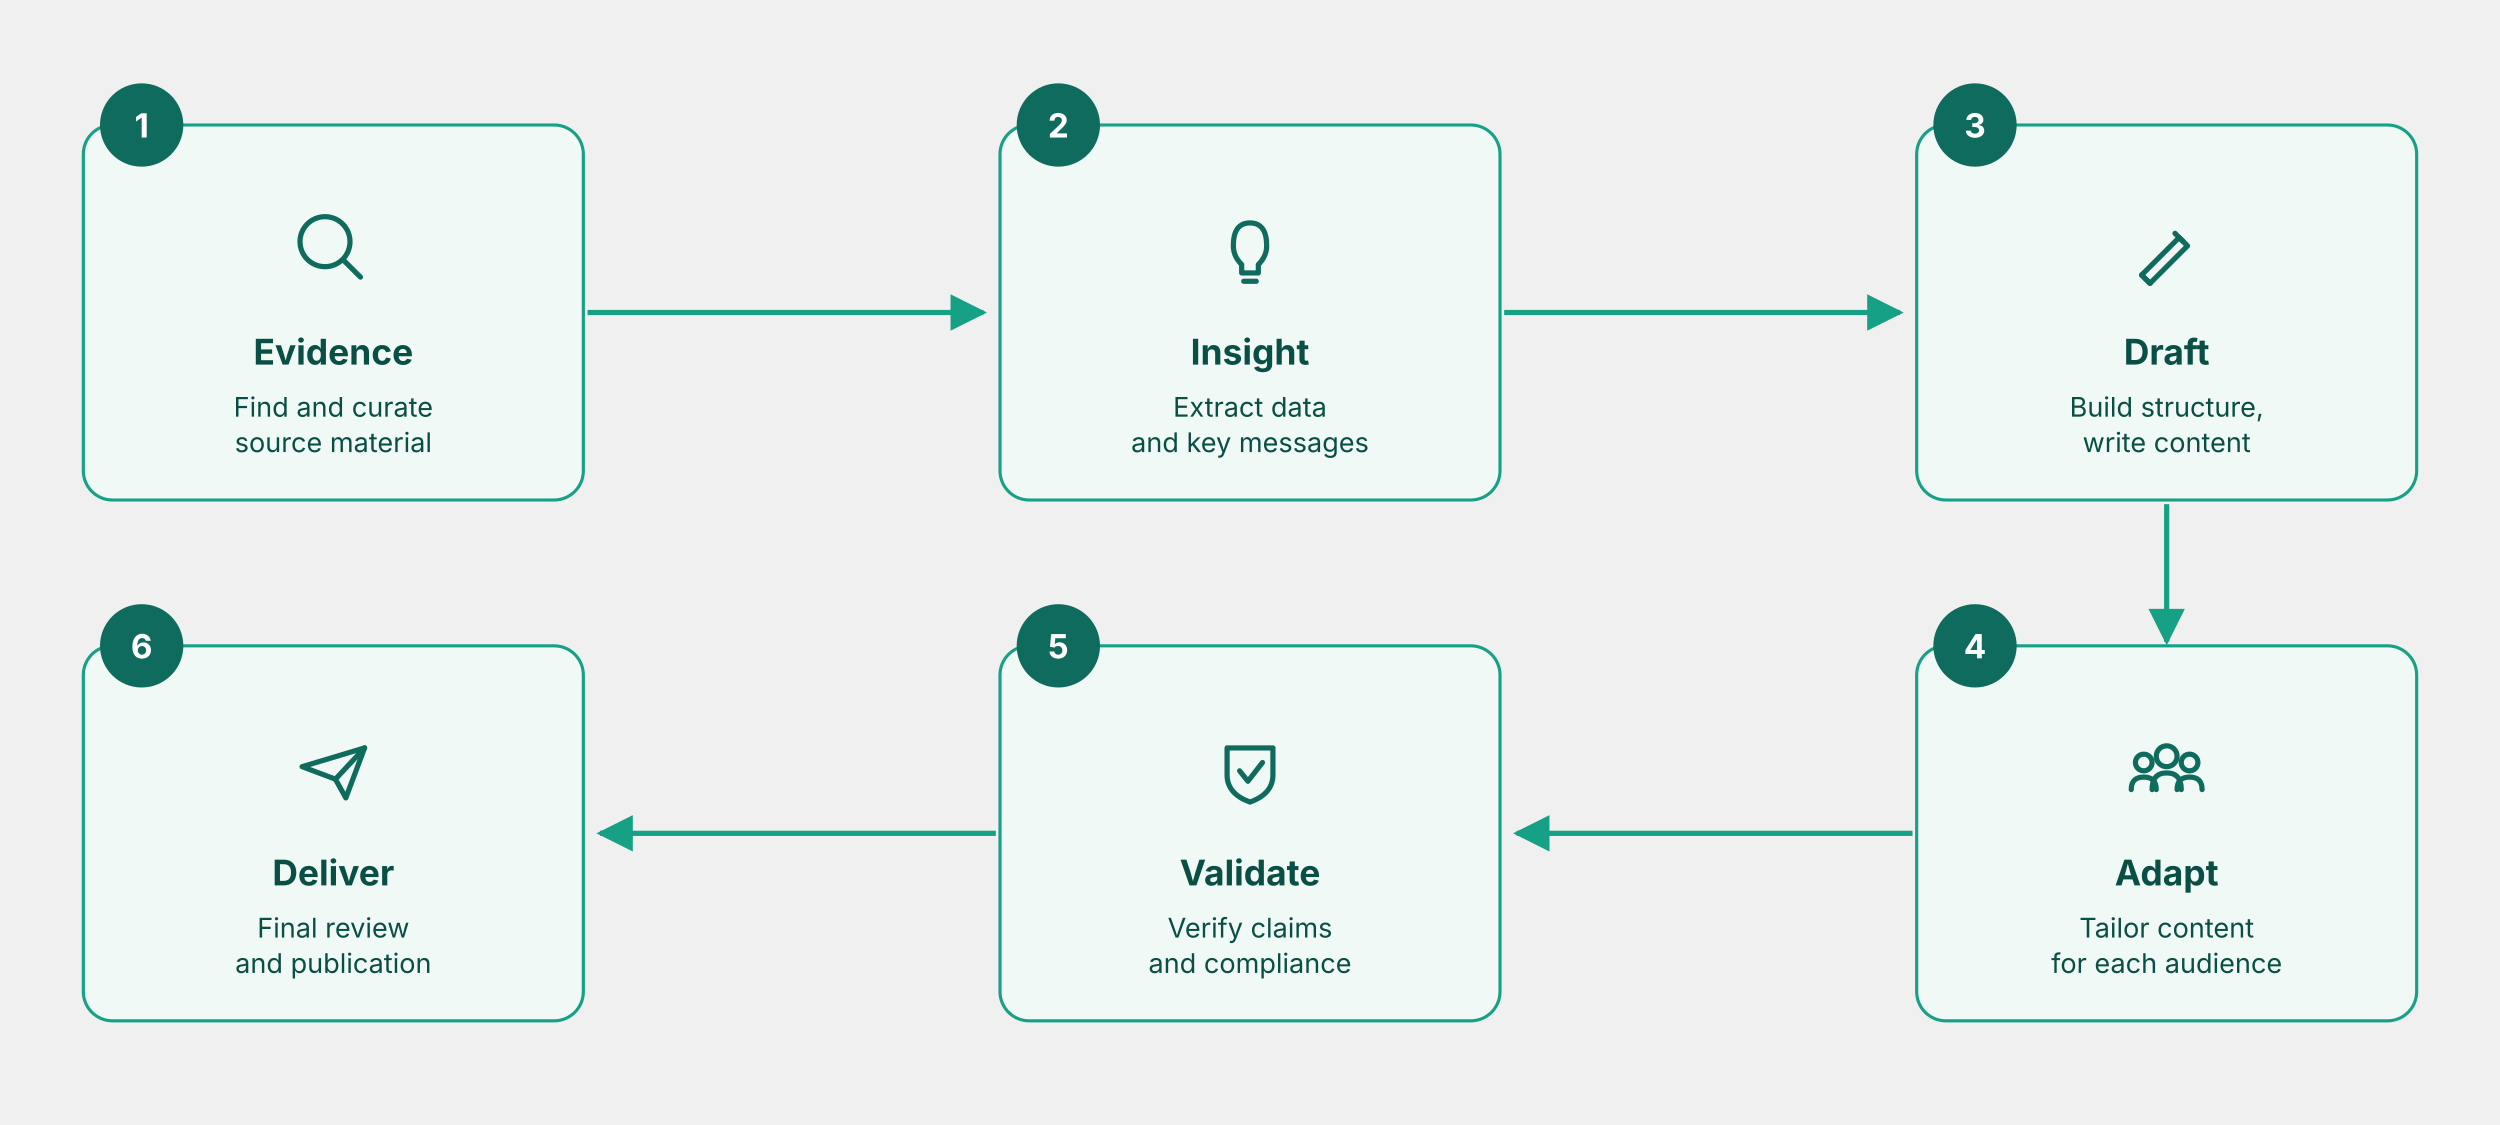
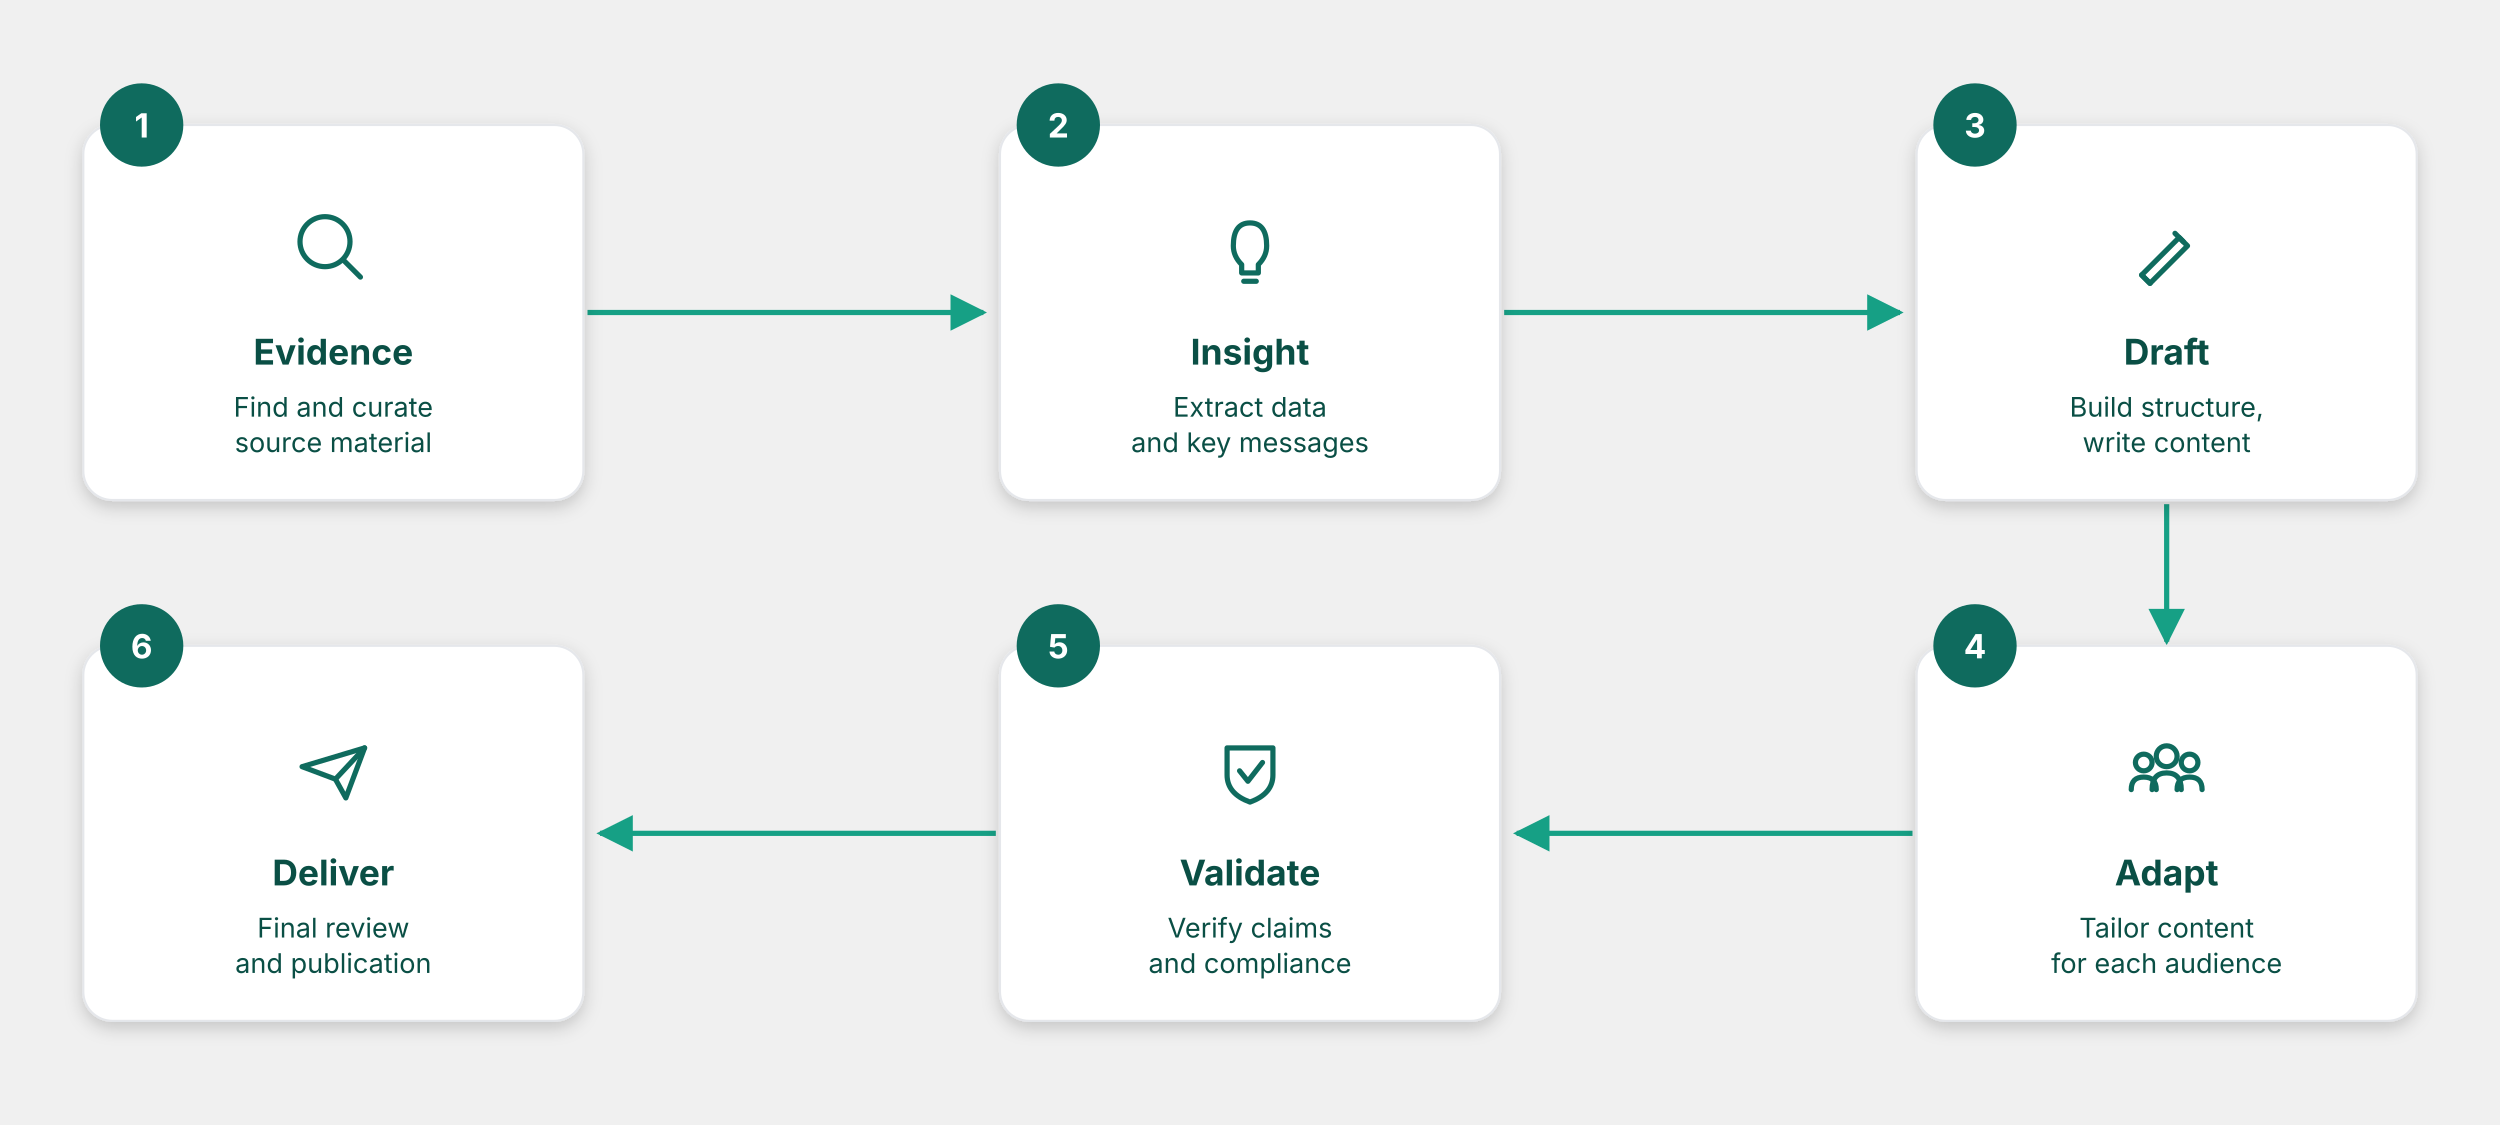
<svg xmlns="http://www.w3.org/2000/svg" viewBox="0 0 1200 540" role="img" aria-label="The medical writing AI workflow lifecycle: Evidence, Insight, Draft, Adapt, Validate, Deliver">
  <defs>
    <marker id="arrow" viewBox="0 0 10 10" refX="9" refY="5" markerWidth="7" markerHeight="7" orient="auto-start-reverse">
      <path d="M 0 0 L 10 5 L 0 10 z" fill="#16A085" />
    </marker>
+     <filter id="cardShadow" x="-10%" y="-10%" width="120%" height="130%">
+       <feGaussianBlur in="SourceAlpha" stdDeviation="4" />
+       <feOffset dx="0" dy="3" result="offsetblur" />
+       <feComponentTransfer>
+         <feFuncA type="linear" slope="0.18" />
+       </feComponentTransfer>
+       <feMerge>
+         <feMergeNode />
+         <feMergeNode in="SourceGraphic" />
+       </feMerge>
+     </filter>
    <style>
-       .node-bg { fill: #F0F9F6; stroke: #16A085; stroke-width: 1.5; }
+       .node-bg { fill: #FFFFFF; stroke: #E5E7EB; stroke-width: 1; filter: url(#cardShadow); }
      .num-bg { fill: #0F6B5E; }
      .num-text { fill: #ffffff; font-family: -apple-system, BlinkMacSystemFont, 'Inter', 'Segoe UI', sans-serif; font-size: 16px; font-weight: 700; }
      .title { fill: #0A4F45; font-family: -apple-system, BlinkMacSystemFont, 'Inter', 'Segoe UI', sans-serif; font-size: 17px; font-weight: 700; }
      .caption { fill: #0A4F45; font-family: -apple-system, BlinkMacSystemFont, 'Inter', 'Segoe UI', sans-serif; font-size: 13px; font-weight: 400; }
      .icon { stroke: #0F6B5E; stroke-width: 2.5; fill: none; stroke-linecap: round; stroke-linejoin: round; }
    </style>
  </defs>
  <line x1="282" y1="150" x2="472" y2="150" stroke="#16A085" stroke-width="2.5" marker-end="url(#arrow)" />
  <line x1="722" y1="150" x2="912" y2="150" stroke="#16A085" stroke-width="2.5" marker-end="url(#arrow)" />
  <path d="M 1040 242 L 1040 308" stroke="#16A085" stroke-width="2.5" fill="none" marker-end="url(#arrow)" />
  <line x1="918" y1="400" x2="728" y2="400" stroke="#16A085" stroke-width="2.5" marker-end="url(#arrow)" />
  <line x1="478" y1="400" x2="288" y2="400" stroke="#16A085" stroke-width="2.5" marker-end="url(#arrow)" />
  <g transform="translate(40, 60)">
    <rect class="node-bg" width="240" height="180" rx="14" />
    <circle class="num-bg" cx="28" cy="0" r="20" />
    <text class="num-text" x="28" y="6" text-anchor="middle">1</text>
    <g class="icon" transform="translate(120, 60)">
      <circle cx="-4" cy="-4" r="12" />
      <line x1="5" y1="5" x2="13" y2="13" />
    </g>
    <text class="title" x="120" y="115" text-anchor="middle">Evidence</text>
    <text class="caption" x="120" y="140" text-anchor="middle">Find and curate</text>
    <text class="caption" x="120" y="157" text-anchor="middle">source material</text>
  </g>
  <g transform="translate(480, 60)">
    <rect class="node-bg" width="240" height="180" rx="14" />
    <circle class="num-bg" cx="28" cy="0" r="20" />
    <text class="num-text" x="28" y="6" text-anchor="middle">2</text>
    <g class="icon" transform="translate(120, 60)">
      <path d="M -8 -2 Q -8 -13 0 -13 Q 8 -13 8 -2 Q 8 3 4 7 L 4 11 L -4 11 L -4 7 Q -8 3 -8 -2 Z" />
      <line x1="-3" y1="15" x2="3" y2="15" />
    </g>
    <text class="title" x="120" y="115" text-anchor="middle">Insight</text>
    <text class="caption" x="120" y="140" text-anchor="middle">Extract data</text>
    <text class="caption" x="120" y="157" text-anchor="middle">and key messages</text>
  </g>
  <g transform="translate(920, 60)">
    <rect class="node-bg" width="240" height="180" rx="14" />
    <circle class="num-bg" cx="28" cy="0" r="20" />
    <text class="num-text" x="28" y="6" text-anchor="middle">3</text>
    <g class="icon" transform="translate(120, 60)">
      <path d="M -12 12 L 6 -6 L 10 -2 L -8 16 Z" />
      <line x1="-12" y1="12" x2="-8" y2="16" />
      <line x1="4" y1="-8" x2="8" y2="-4" />
    </g>
    <text class="title" x="120" y="115" text-anchor="middle">Draft</text>
    <text class="caption" x="120" y="140" text-anchor="middle">Build structure,</text>
    <text class="caption" x="120" y="157" text-anchor="middle">write content</text>
  </g>
  <g transform="translate(920, 310)">
    <rect class="node-bg" width="240" height="180" rx="14" />
    <circle class="num-bg" cx="28" cy="0" r="20" />
    <text class="num-text" x="28" y="6" text-anchor="middle">4</text>
    <g class="icon" transform="translate(120, 60)">
      <circle cx="-11" cy="-4" r="4" />
      <circle cx="0" cy="-7" r="5" />
      <circle cx="11" cy="-4" r="4" />
      <path d="M -17 9 Q -17 3 -11 3 Q -5 3 -5 9" />
      <path d="M -7 9 Q -7 1 0 1 Q 7 1 7 9" />
      <path d="M 5 9 Q 5 3 11 3 Q 17 3 17 9" />
    </g>
    <text class="title" x="120" y="115" text-anchor="middle">Adapt</text>
    <text class="caption" x="120" y="140" text-anchor="middle">Tailor content</text>
    <text class="caption" x="120" y="157" text-anchor="middle">for each audience</text>
  </g>
  <g transform="translate(480, 310)">
    <rect class="node-bg" width="240" height="180" rx="14" />
    <circle class="num-bg" cx="28" cy="0" r="20" />
    <text class="num-text" x="28" y="6" text-anchor="middle">5</text>
    <g class="icon" transform="translate(120, 60)">
      <path d="M -11 -11 L 11 -11 L 11 2 Q 11 11 0 15 Q -11 11 -11 2 Z" />
      <path d="M -5 0 L -1 5 L 6 -4" />
    </g>
    <text class="title" x="120" y="115" text-anchor="middle">Validate</text>
    <text class="caption" x="120" y="140" text-anchor="middle">Verify claims</text>
    <text class="caption" x="120" y="157" text-anchor="middle">and compliance</text>
  </g>
  <g transform="translate(40, 310)">
    <rect class="node-bg" width="240" height="180" rx="14" />
    <circle class="num-bg" cx="28" cy="0" r="20" />
    <text class="num-text" x="28" y="6" text-anchor="middle">6</text>
    <g class="icon" transform="translate(120, 60)">
      <path d="M -15 -2 L 15 -11 L 6 13 L 1 4 L -15 -2 Z" />
      <line x1="1" y1="4" x2="15" y2="-11" />
    </g>
    <text class="title" x="120" y="115" text-anchor="middle">Deliver</text>
    <text class="caption" x="120" y="140" text-anchor="middle">Final review</text>
    <text class="caption" x="120" y="157" text-anchor="middle">and publication</text>
  </g>
</svg>
